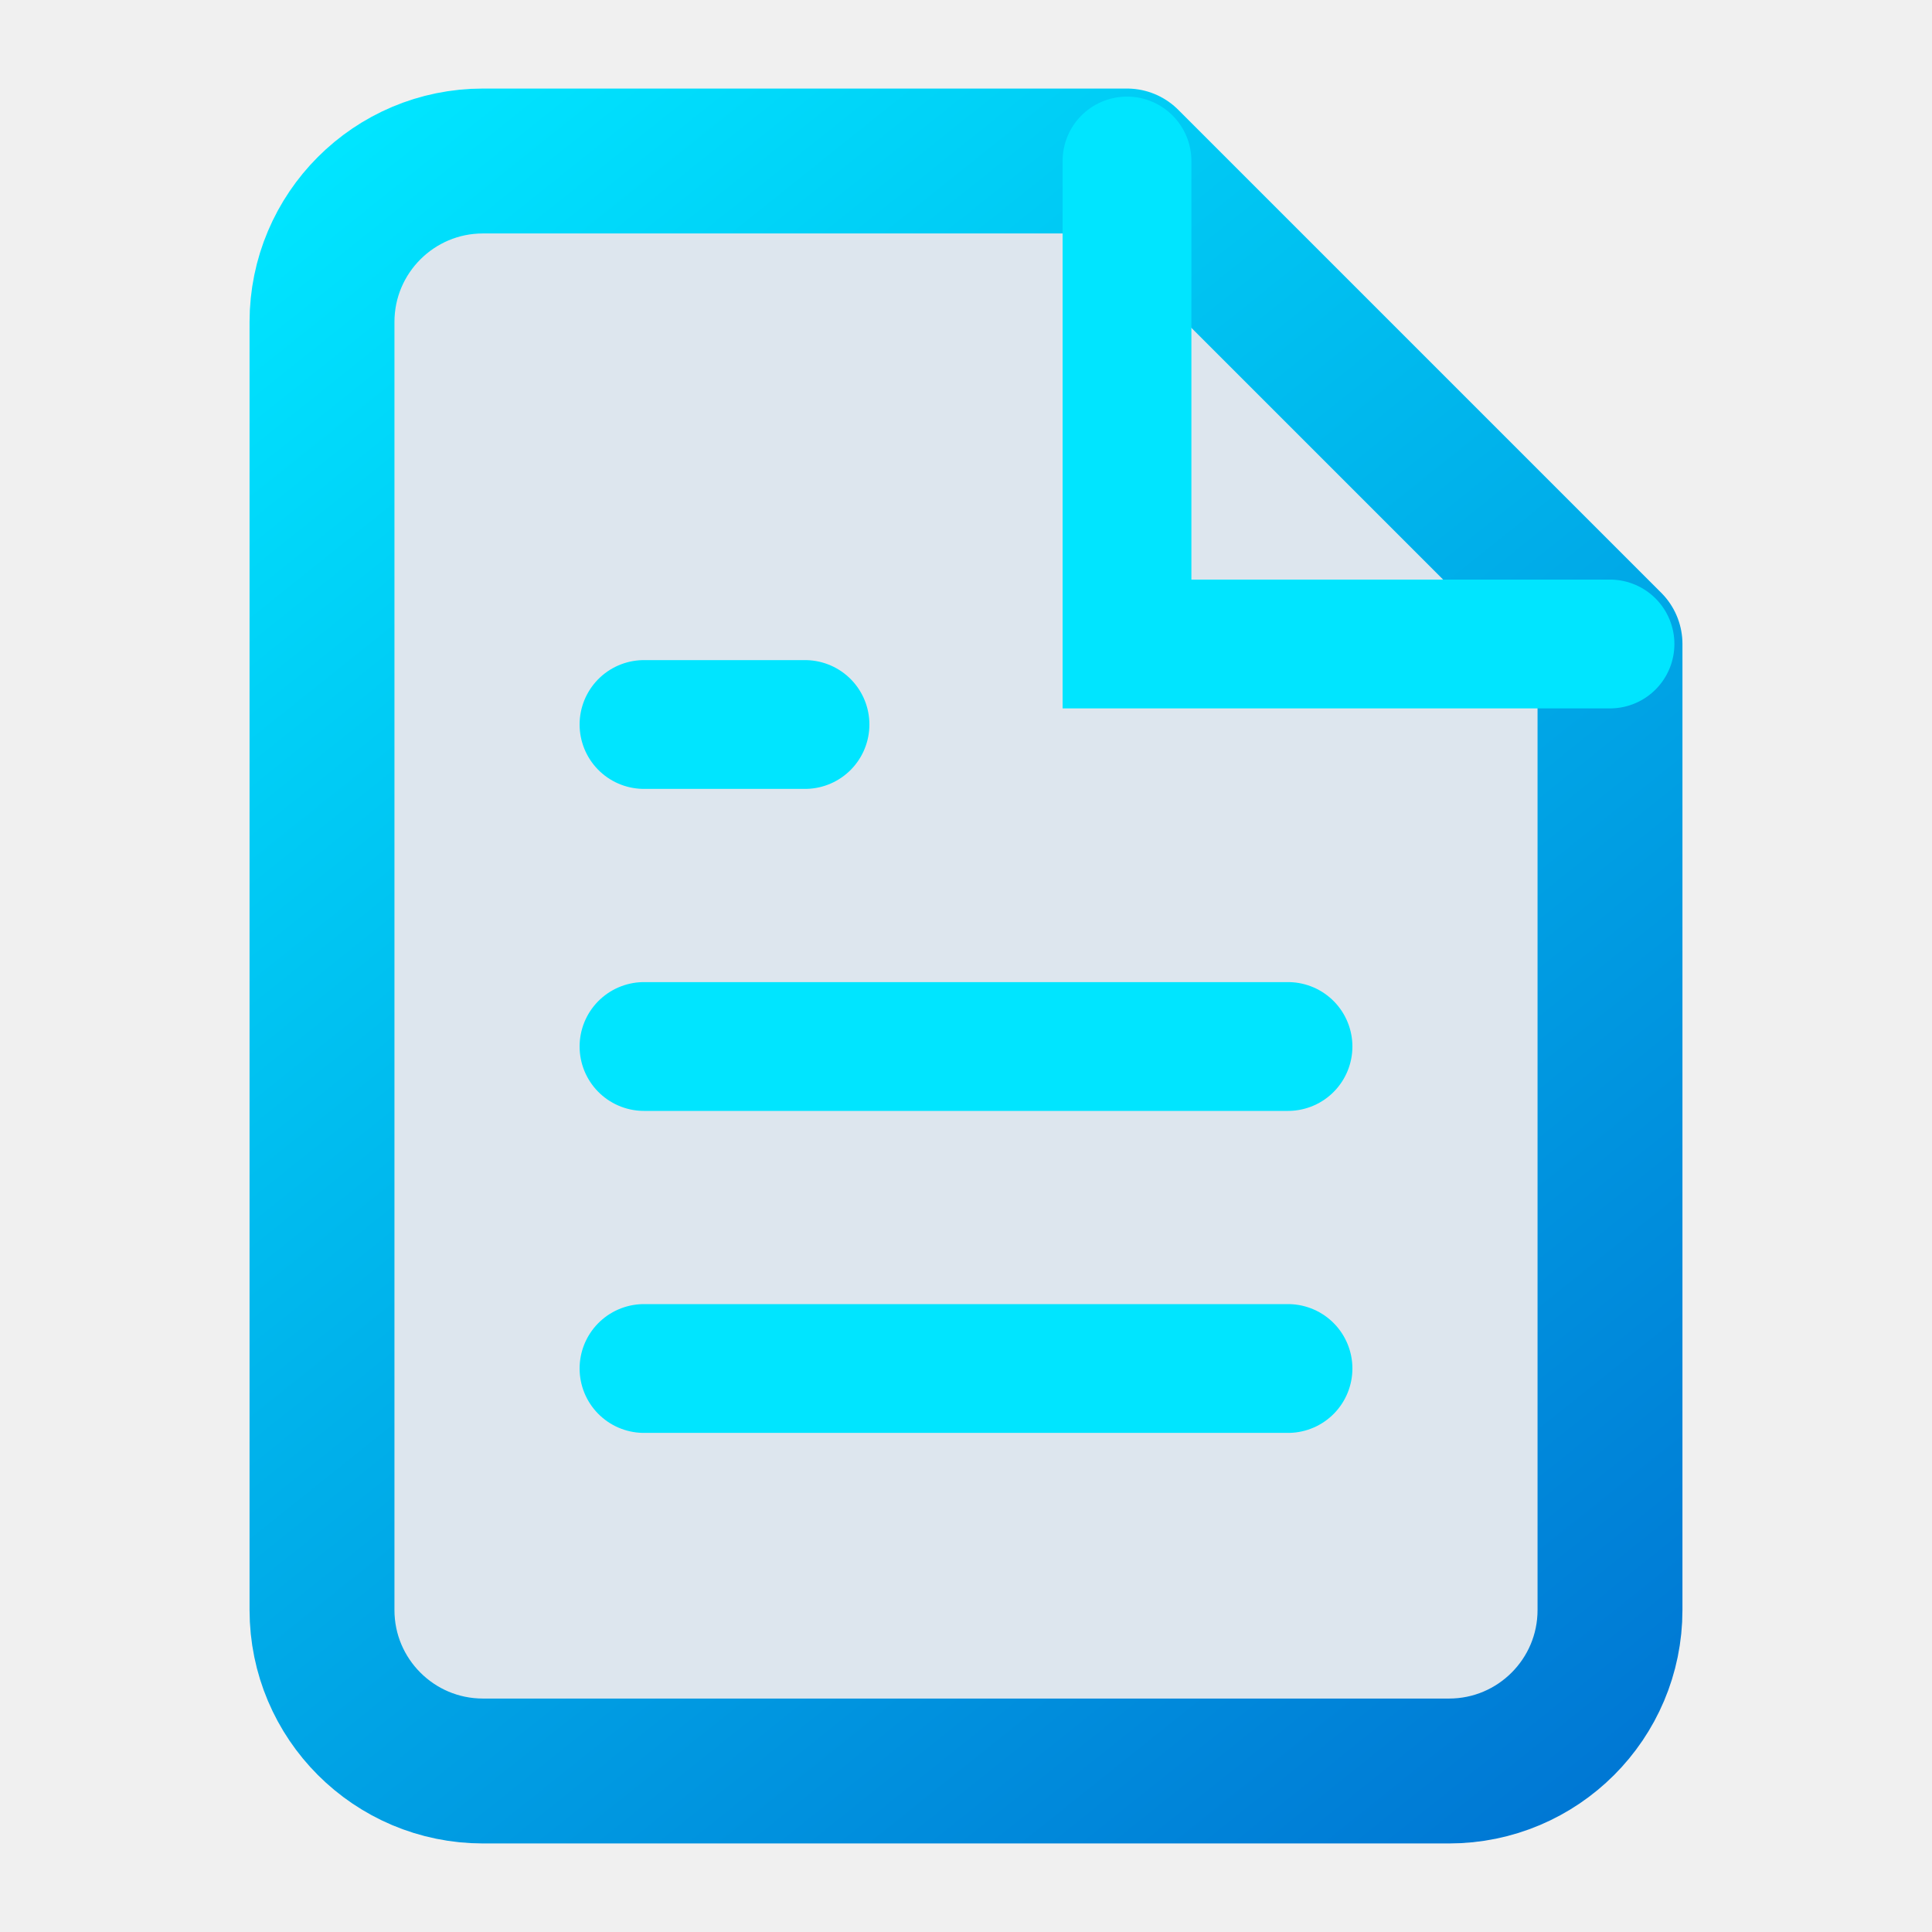
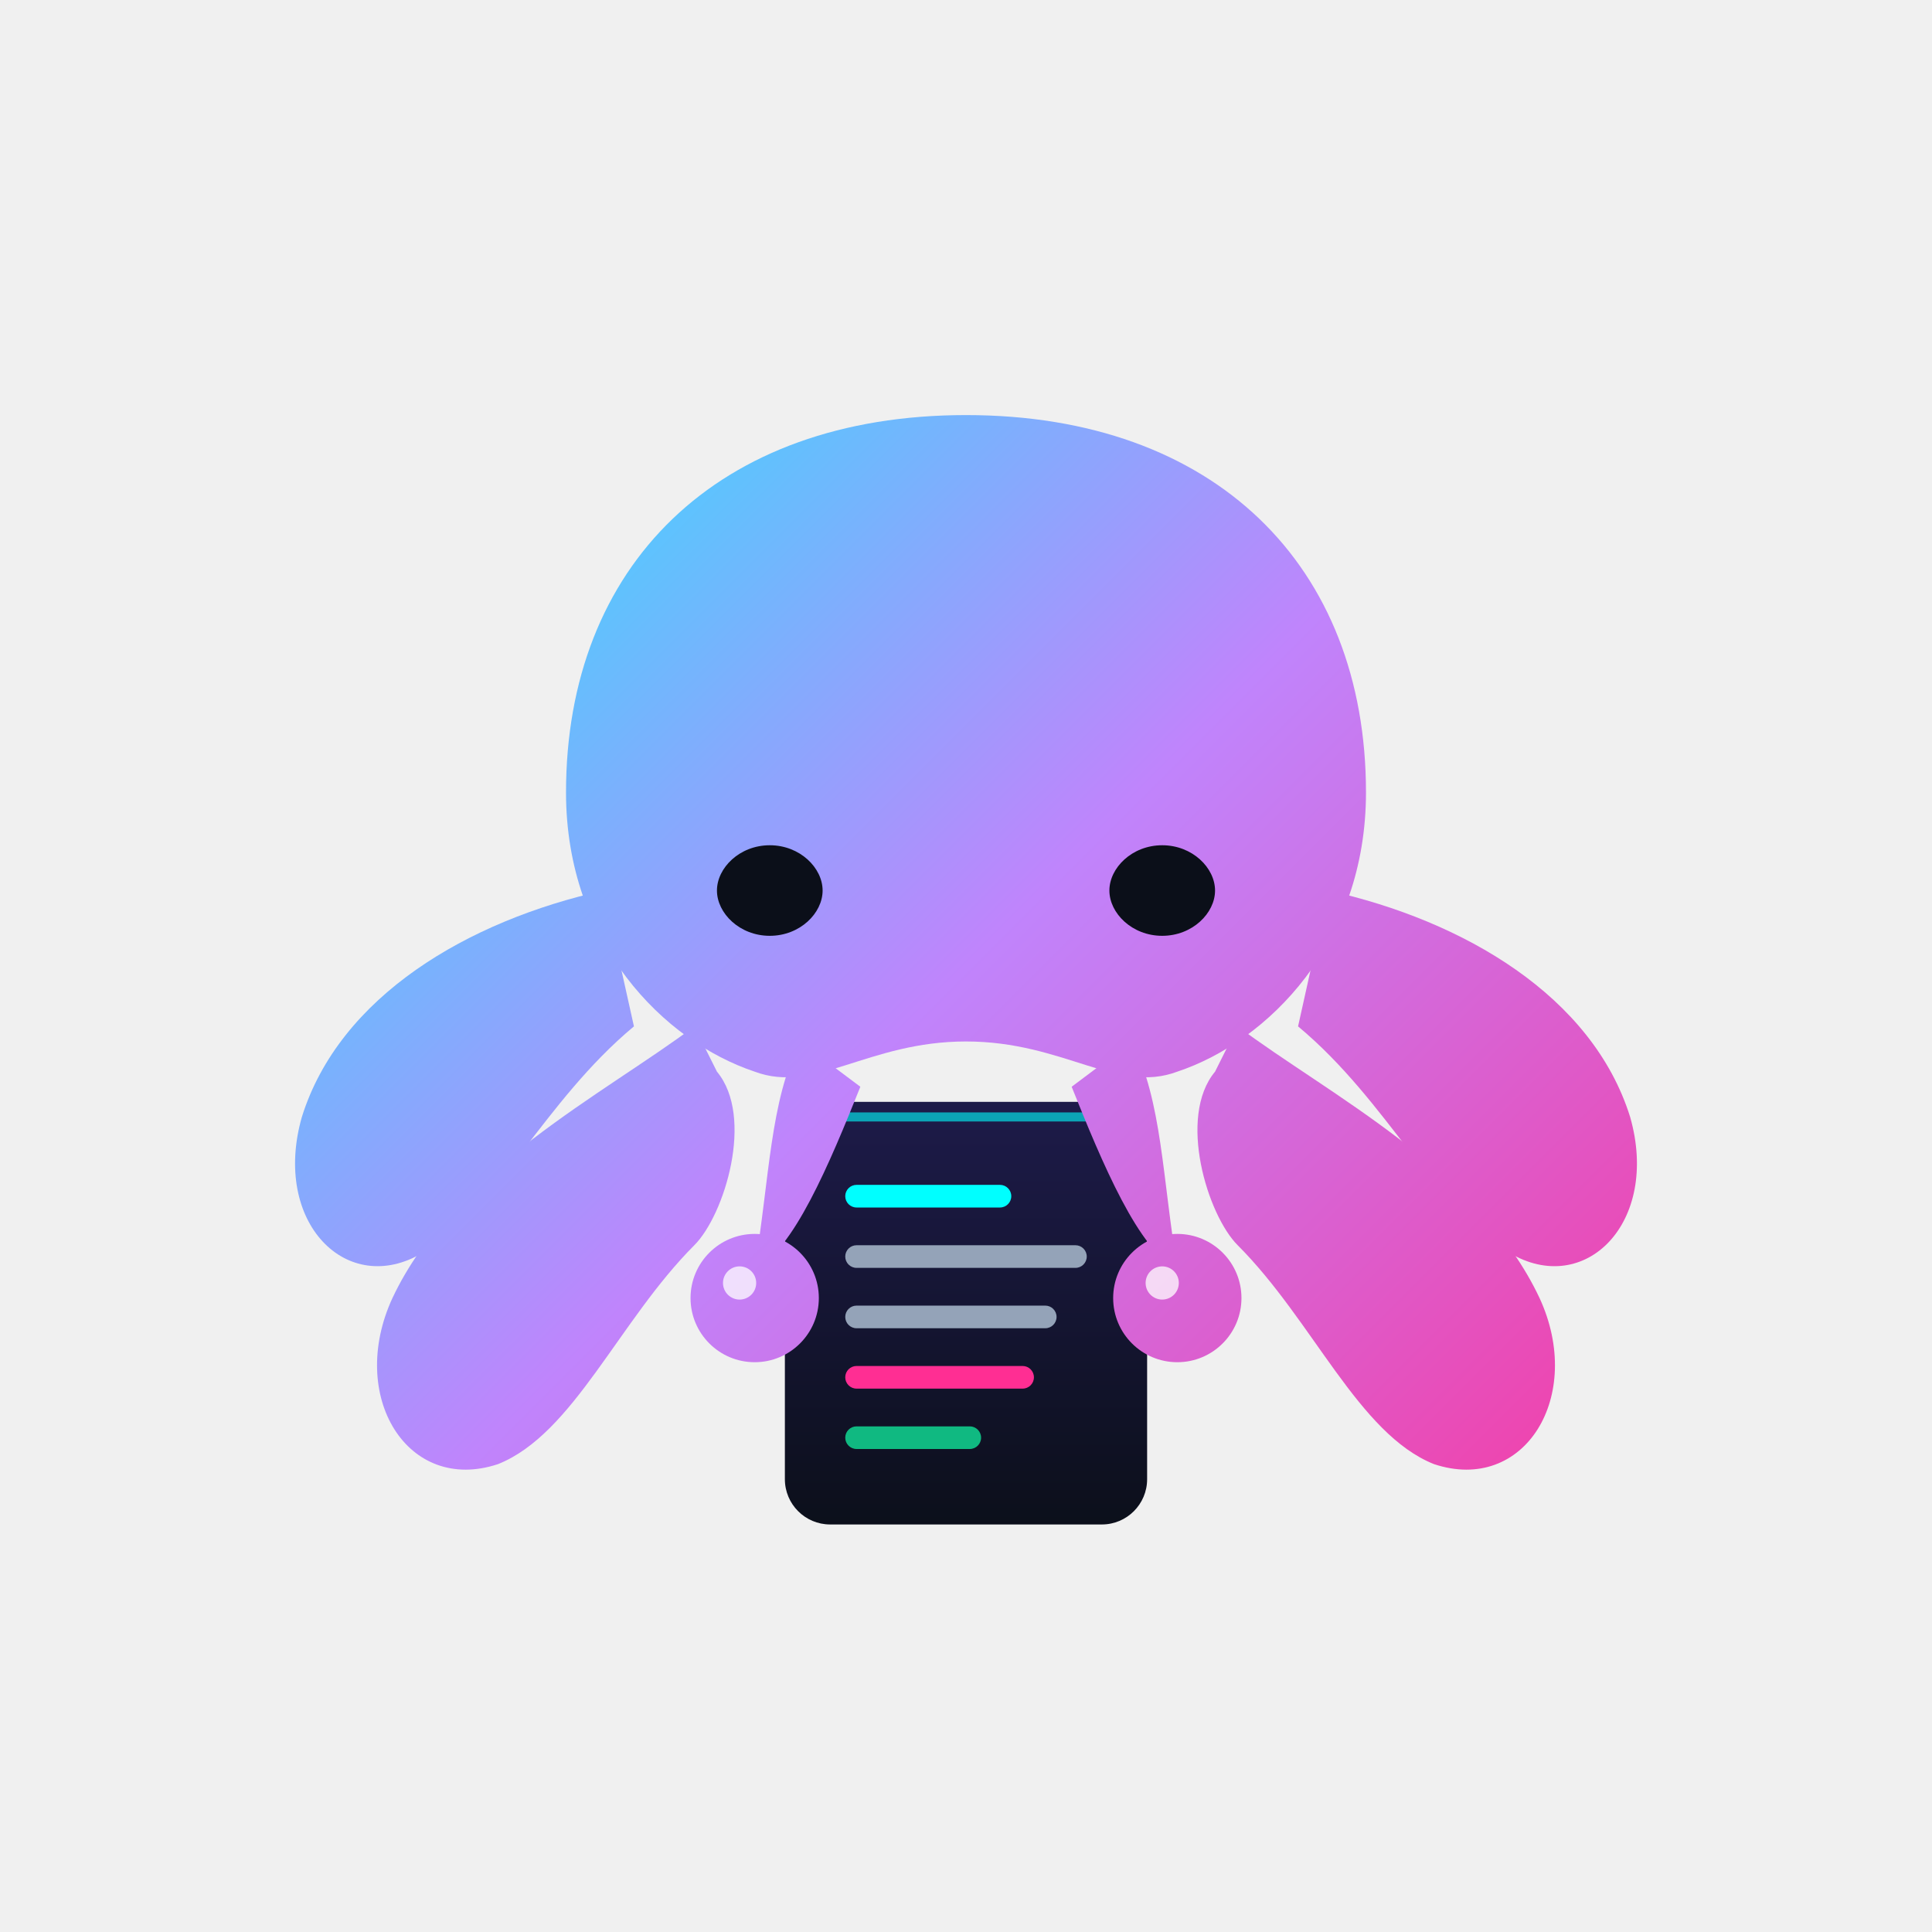
- <svg xmlns="http://www.w3.org/2000/svg" viewBox="0 0 24 24" width="24" height="24" fill="none">
+ <svg xmlns="http://www.w3.org/2000/svg" width="256" height="256" viewBox="0 0 256 256" fill="none">
  <defs>
-     <linearGradient id="docGrad" x1="4" y1="2" x2="20" y2="22" gradientUnits="userSpaceOnUse">
-       <stop offset="0%" stop-color="#00e5ff" />
-       <stop offset="100%" stop-color="#0078d4" />
+     <linearGradient id="octoGradient" x1="32" y1="32" x2="224" y2="224" gradientUnits="userSpaceOnUse">
+       <stop offset="0%" stop-color="#00FFFF" />
+       <stop offset="50%" stop-color="#C084FC" />
+       <stop offset="100%" stop-color="#FF2E93" />
+     </linearGradient>
+     <linearGradient id="docDarkGrad" x1="128" y1="144" x2="128" y2="204" gradientUnits="userSpaceOnUse">
+       <stop offset="0%" stop-color="#1E1B4B" />
+       <stop offset="100%" stop-color="#0B0F19" />
    </linearGradient>
  </defs>
-   <path d="M14 2H6a2 2 0 0 0-2 2v16a2 2 0 0 0 2 2h12a2 2 0 0 0 2-2V8l-6-6z" stroke="url(#docGrad)" stroke-width="1.8" fill="rgba(0, 120, 212, 0.08)" stroke-linejoin="round" />
-   <path d="M14 2v6h6M16 13H8M16 17H8M10 9H8" stroke="#00e5ff" stroke-width="1.6" stroke-linecap="round" />
+   <g fill="url(#octoGradient)">
+     <path d="M128 55 C95 55 75 75 75 105 C75 125 88 138 100 142 C108 145 115 138 128 138 C141 138 148 145 156 142 C168 138 181 125 181 105 C181 75 161 55 128 55 Z" />
+     <path d="M102 112 C98 112 95 115 95 118 C95 121 98 124 102 124 C106 124 109 121 109 118 C109 115 106 112 102 112 Z" fill="#0B0F19" />
+     <path d="M154 112 C150 112 147 115 147 118 C147 121 150 124 154 124 C158 124 161 121 161 118 C161 115 158 112 154 112 Z" fill="#0B0F19" />
+     <path d="M92 136 C80 145 60 155 52 172 C46 185 54 198 66 194 C76 190 82 175 92 165 C96 161 100 148 95 142 Z" />
+     <path d="M80 118 C62 122 45 132 40 148 C36 162 46 172 56 166 C66 160 72 146 84 136 Z" />
+     <path d="M164 136 C176 145 196 155 204 172 C210 185 202 198 190 194 C180 190 174 175 164 165 C160 161 156 148 161 142 Z" />
+     <path d="M176 118 C194 122 211 132 216 148 C220 162 210 172 200 166 C190 160 184 146 172 136 Z" />
+   </g>
+   <g>
+     <rect x="104" y="146" width="48" height="56" rx="6" fill="url(#docDarkGrad)" />
+     <path d="M110 148 H146" stroke="#00FFFF" stroke-width="1.2" stroke-linecap="round" opacity="0.6" />
+     <rect x="112" y="157" width="22" height="3" rx="1.5" fill="#00FFFF" />
+     <rect x="112" y="165" width="32" height="3" rx="1.5" fill="#94A3B8" />
+     <rect x="112" y="173" width="28" height="3" rx="1.5" fill="#94A3B8" />
+     <rect x="112" y="181" width="25" height="3" rx="1.5" fill="#FF2E93" />
+     <rect x="112" y="189" width="18" height="3" rx="1.5" fill="#10B981" />
+   </g>
+   <g fill="url(#octoGradient)">
+     <path d="M106 138 C102 146 102 156 100 168 C105 166 110 154 114 144 Z" />
+     <path d="M150 138 C154 146 154 156 156 168 C151 166 146 154 142 144 Z" />
+   </g>
+   <g>
+     <circle cx="100" cy="172" r="8.5" fill="url(#octoGradient)" />
+     <circle cx="98" cy="170" r="2.2" fill="#FFFFFF" opacity="0.75" />
+     <circle cx="156" cy="172" r="8.5" fill="url(#octoGradient)" />
+     <circle cx="154" cy="170" r="2.2" fill="#FFFFFF" opacity="0.75" />
+   </g>
</svg>
